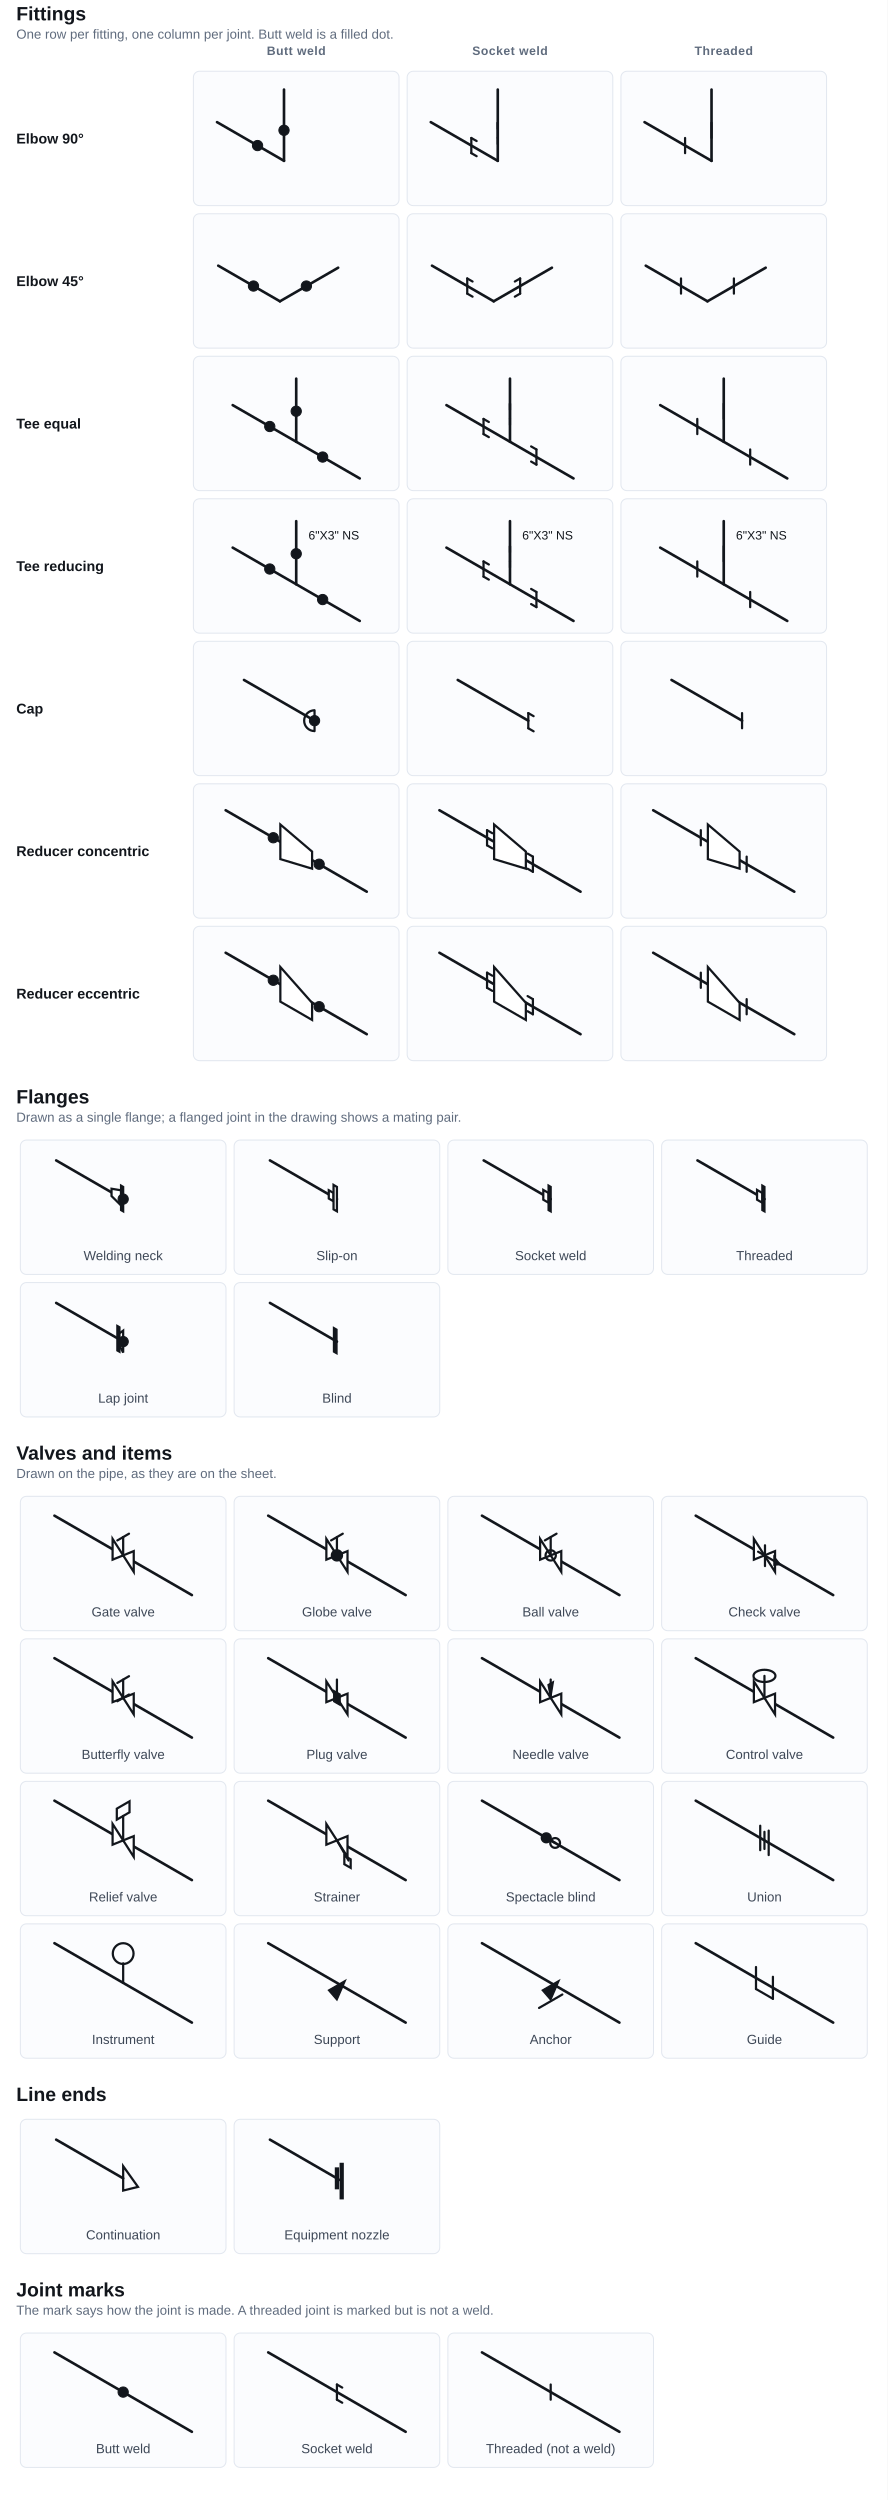
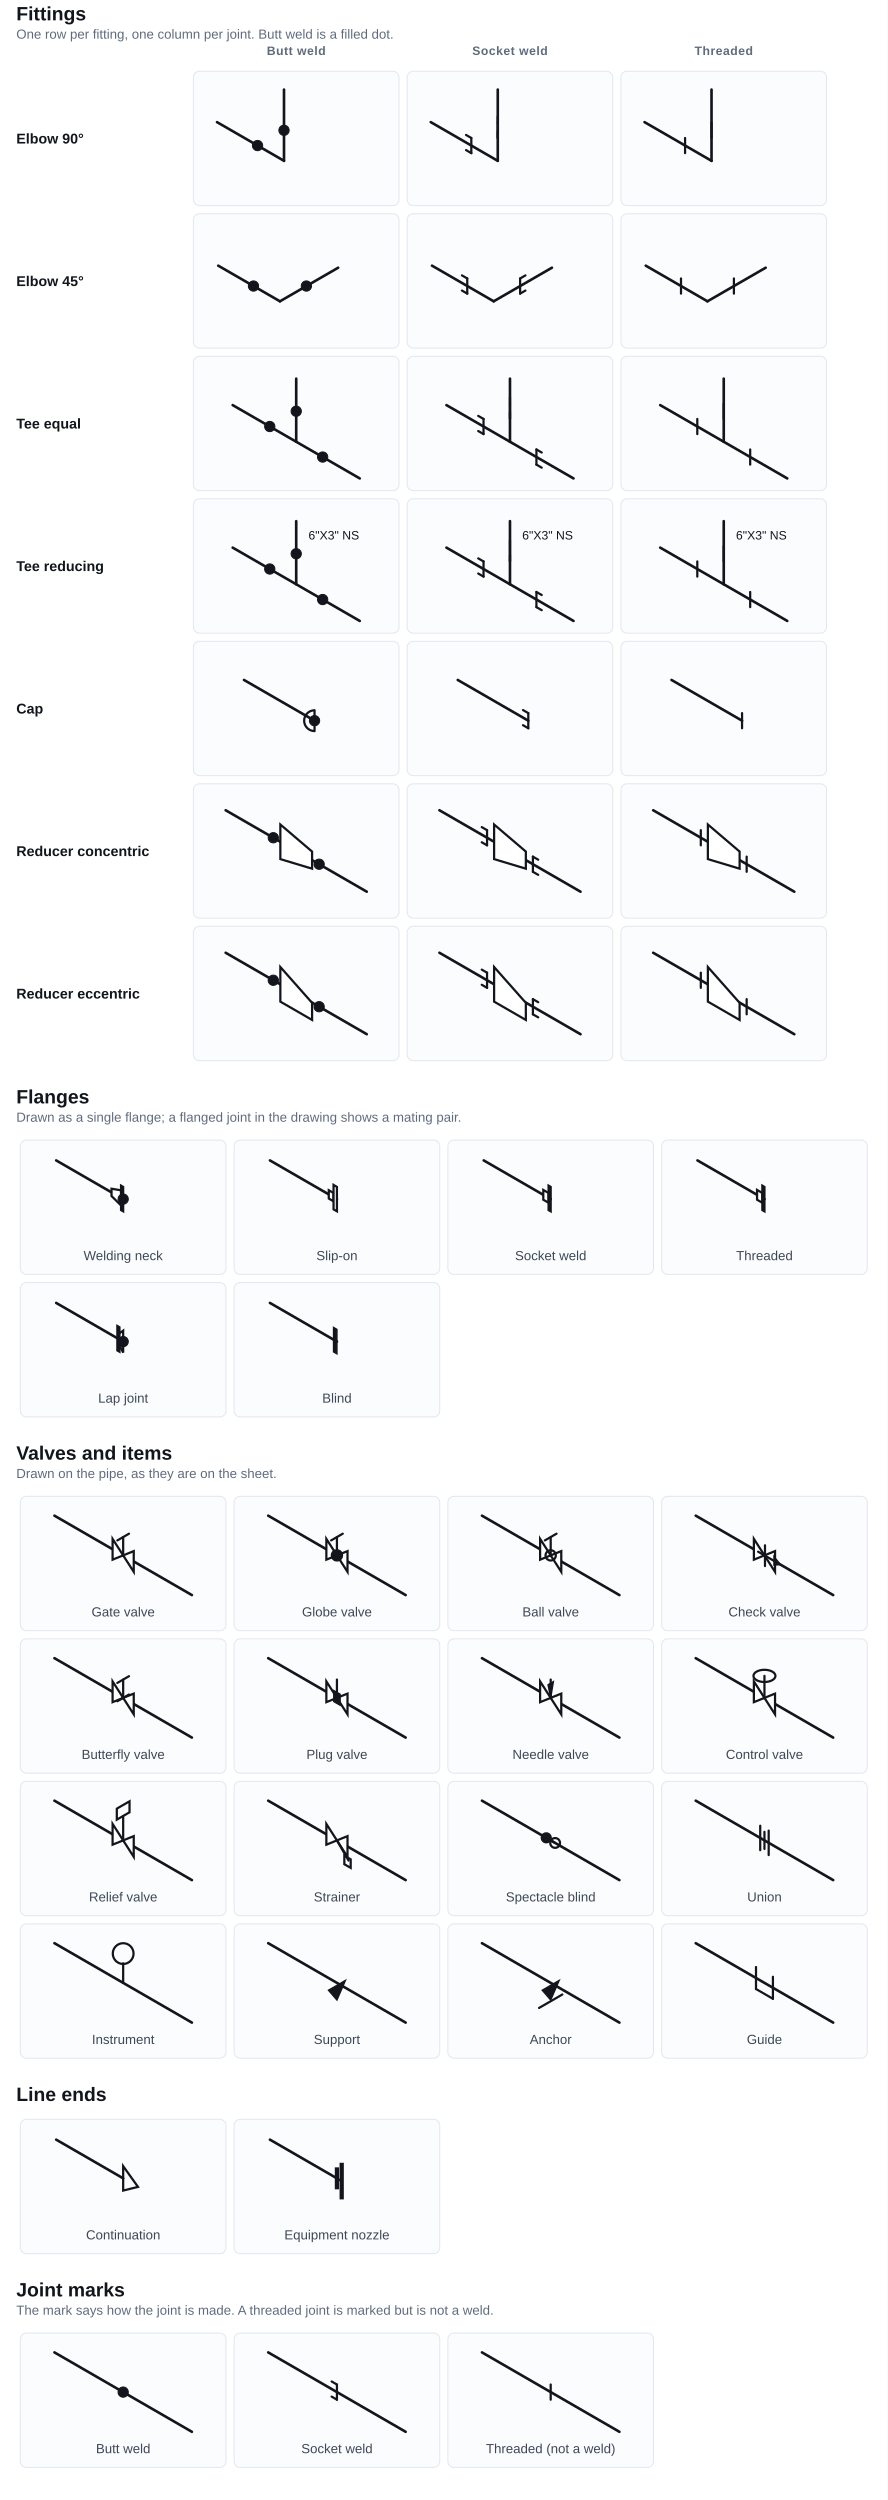
<svg xmlns="http://www.w3.org/2000/svg" viewBox="0 0 872 2456" width="872" height="2456">
  <style>
text { font-family: "Helvetica Neue", Arial, sans-serif; }
.bg { fill: #ffffff; }
.cell { fill: #fbfcfe; stroke: #e2e7ef; stroke-width: 1; }
.cap { font-size: 13px; fill: #3d4756; text-anchor: middle; }
.rowhead { font-size: 14px; font-weight: 600; fill: #12161c; }
.colhead { font-size: 12px; font-weight: 700; fill: #5f6b7d; text-anchor: middle; letter-spacing: 0.04em; }
.head { font-size: 19px; font-weight: 700; fill: #12161c; }
.sub { font-size: 13px; fill: #5f6b7d; }
.pipe { stroke: #12161c; stroke-width: 2.6; stroke-linecap: round; fill: none; }
.fitting-body { fill: none; stroke: #12161c; stroke-width: 2.4; }
.sym-line { stroke: #12161c; stroke-width: 2.2; fill: none; stroke-linecap: round; }
.sym-heavy { stroke: #12161c; stroke-width: 4.2; fill: none; }
.sym-face { stroke: #12161c; stroke-width: 3; fill: none; stroke-linecap: round; }
.sym-fill { fill: #ffffff; stroke: #12161c; stroke-width: 2.2; }
.sym-hollow { fill: none; stroke: #12161c; stroke-width: 2.2; }
.sym-solid { fill: #12161c; stroke: #12161c; stroke-width: 1.4; }
.joint-bw { fill: #12161c; stroke: #12161c; stroke-width: 1; }
.note { fill: #12161c; font-size: 12px; }
</style>
  <rect class="bg" x="0" y="0" width="872" height="2456" />
  <text class="head" x="16" y="20">Fittings</text>
  <text class="sub" x="16" y="38">One row per fitting, one column per joint. Butt weld is a filled dot.</text>
  <text class="colhead" x="291" y="54">Butt weld</text>
  <text class="colhead" x="501" y="54">Socket weld</text>
  <text class="colhead" x="711" y="54">Threaded</text>
  <text class="rowhead" x="16" y="141">Elbow 90°</text>
  <rect class="cell" x="190" y="70" width="202" height="132" rx="6" />
  <line class="pipe" x1="213.2" y1="120.0" x2="279.0" y2="158.0" />
  <line class="pipe" x1="279.0" y1="158.0" x2="279.0" y2="88.0" />
  <circle class="joint-bw" cx="253.02" cy="143.00" r="5.04" />
  <circle class="joint-bw" cx="279.00" cy="128.00" r="5.04" />
  <rect class="cell" x="400" y="70" width="202" height="132" rx="6" />
  <line class="pipe" x1="423.2" y1="120.0" x2="489.0" y2="158.0" />
  <line class="pipe" x1="489.0" y1="158.0" x2="489.0" y2="88.0" />
  <line class="sym-line" x1="463.02" y1="150.44" x2="463.02" y2="135.56" />
-   <line class="sym-line" x1="463.02" y1="150.44" x2="468.22" y2="153.44" />
-   <line class="sym-line" x1="463.02" y1="135.56" x2="468.22" y2="138.56" />
+   <line class="sym-line" x1="463.02" y1="150.44" x2="457.82" y2="147.44" />
+   <line class="sym-line" x1="463.02" y1="135.56" x2="457.82" y2="132.56" />
  <line class="sym-line" x1="489.00" y1="135.44" x2="489.00" y2="120.56" />
-   <line class="sym-line" x1="489.00" y1="135.44" x2="489.00" y2="141.44" />
-   <line class="sym-line" x1="489.00" y1="120.56" x2="489.00" y2="126.56" />
+   <line class="sym-line" x1="489.00" y1="135.44" x2="489.00" y2="129.44" />
+   <line class="sym-line" x1="489.00" y1="120.56" x2="489.00" y2="114.56" />
  <rect class="cell" x="610" y="70" width="202" height="132" rx="6" />
  <line class="pipe" x1="633.2" y1="120.0" x2="699.0" y2="158.0" />
  <line class="pipe" x1="699.0" y1="158.0" x2="699.0" y2="88.0" />
  <line class="sym-line" x1="673.02" y1="150.44" x2="673.02" y2="135.56" />
  <line class="sym-line" x1="699.00" y1="135.44" x2="699.00" y2="120.56" />
  <text class="rowhead" x="16" y="281">Elbow 45°</text>
  <rect class="cell" x="190" y="210" width="202" height="132" rx="6" />
  <line class="pipe" x1="214.4" y1="261.0" x2="275.0" y2="296.0" />
  <line class="pipe" x1="275.0" y1="296.0" x2="332.2" y2="263.0" />
  <circle class="joint-bw" cx="249.02" cy="281.00" r="5.04" />
  <circle class="joint-bw" cx="300.98" cy="281.00" r="5.04" />
  <rect class="cell" x="400" y="210" width="202" height="132" rx="6" />
  <line class="pipe" x1="424.4" y1="261.0" x2="485.0" y2="296.0" />
  <line class="pipe" x1="485.0" y1="296.0" x2="542.2" y2="263.0" />
  <line class="sym-line" x1="459.02" y1="288.44" x2="459.02" y2="273.56" />
-   <line class="sym-line" x1="459.02" y1="288.44" x2="464.22" y2="291.44" />
-   <line class="sym-line" x1="459.02" y1="273.56" x2="464.22" y2="276.56" />
+   <line class="sym-line" x1="459.02" y1="288.44" x2="453.82" y2="285.44" />
+   <line class="sym-line" x1="459.02" y1="273.56" x2="453.82" y2="270.56" />
  <line class="sym-line" x1="510.98" y1="288.44" x2="510.98" y2="273.56" />
-   <line class="sym-line" x1="510.98" y1="288.44" x2="505.78" y2="291.44" />
-   <line class="sym-line" x1="510.98" y1="273.56" x2="505.78" y2="276.56" />
+   <line class="sym-line" x1="510.98" y1="288.44" x2="516.18" y2="285.44" />
+   <line class="sym-line" x1="510.98" y1="273.56" x2="516.18" y2="270.56" />
  <rect class="cell" x="610" y="210" width="202" height="132" rx="6" />
  <line class="pipe" x1="634.4" y1="261.0" x2="695.0" y2="296.0" />
  <line class="pipe" x1="695.0" y1="296.0" x2="752.2" y2="263.0" />
  <line class="sym-line" x1="669.02" y1="288.44" x2="669.02" y2="273.56" />
  <line class="sym-line" x1="720.98" y1="288.44" x2="720.98" y2="273.56" />
  <text class="rowhead" x="16" y="421">Tee equal</text>
  <rect class="cell" x="190" y="350" width="202" height="132" rx="6" />
  <line class="pipe" x1="228.6" y1="398.0" x2="353.4" y2="470.0" />
  <line class="pipe" x1="291.0" y1="434.0" x2="291.0" y2="372.0" />
  <circle class="joint-bw" cx="265.02" cy="419.00" r="5.04" />
  <circle class="joint-bw" cx="316.98" cy="449.00" r="5.04" />
  <circle class="joint-bw" cx="291.00" cy="404.00" r="5.04" />
  <rect class="cell" x="400" y="350" width="202" height="132" rx="6" />
  <line class="pipe" x1="438.6" y1="398.0" x2="563.4" y2="470.0" />
  <line class="pipe" x1="501.0" y1="434.0" x2="501.0" y2="372.0" />
  <line class="sym-line" x1="475.02" y1="426.44" x2="475.02" y2="411.56" />
-   <line class="sym-line" x1="475.02" y1="426.44" x2="480.22" y2="429.44" />
-   <line class="sym-line" x1="475.02" y1="411.56" x2="480.22" y2="414.56" />
+   <line class="sym-line" x1="475.02" y1="426.44" x2="469.82" y2="423.44" />
+   <line class="sym-line" x1="475.02" y1="411.56" x2="469.82" y2="408.56" />
  <line class="sym-line" x1="526.98" y1="456.44" x2="526.98" y2="441.56" />
-   <line class="sym-line" x1="526.98" y1="456.44" x2="521.78" y2="453.44" />
-   <line class="sym-line" x1="526.98" y1="441.56" x2="521.78" y2="438.56" />
+   <line class="sym-line" x1="526.98" y1="456.44" x2="532.18" y2="459.44" />
+   <line class="sym-line" x1="526.98" y1="441.56" x2="532.18" y2="444.56" />
  <line class="sym-line" x1="501.00" y1="411.44" x2="501.00" y2="396.56" />
-   <line class="sym-line" x1="501.00" y1="411.44" x2="501.00" y2="417.44" />
-   <line class="sym-line" x1="501.00" y1="396.56" x2="501.00" y2="402.56" />
+   <line class="sym-line" x1="501.00" y1="411.44" x2="501.00" y2="405.44" />
+   <line class="sym-line" x1="501.00" y1="396.56" x2="501.00" y2="390.56" />
  <rect class="cell" x="610" y="350" width="202" height="132" rx="6" />
  <line class="pipe" x1="648.6" y1="398.0" x2="773.4" y2="470.0" />
  <line class="pipe" x1="711.0" y1="434.0" x2="711.0" y2="372.0" />
  <line class="sym-line" x1="685.02" y1="426.44" x2="685.02" y2="411.56" />
  <line class="sym-line" x1="736.98" y1="456.44" x2="736.98" y2="441.56" />
  <line class="sym-line" x1="711.00" y1="411.44" x2="711.00" y2="396.56" />
  <text class="rowhead" x="16" y="561">Tee reducing</text>
  <rect class="cell" x="190" y="490" width="202" height="132" rx="6" />
  <line class="pipe" x1="228.6" y1="538.0" x2="353.4" y2="610.0" />
  <line class="pipe" x1="291.0" y1="574.0" x2="291.0" y2="512.0" />
  <circle class="joint-bw" cx="265.02" cy="559.00" r="5.04" />
  <circle class="joint-bw" cx="316.98" cy="589.00" r="5.04" />
  <circle class="joint-bw" cx="291.00" cy="544.00" r="5.04" />
  <text class="note" x="303.0" y="530.0">6"X3" NS</text>
  <rect class="cell" x="400" y="490" width="202" height="132" rx="6" />
  <line class="pipe" x1="438.6" y1="538.0" x2="563.4" y2="610.0" />
  <line class="pipe" x1="501.0" y1="574.0" x2="501.0" y2="512.0" />
  <line class="sym-line" x1="475.02" y1="566.44" x2="475.02" y2="551.56" />
-   <line class="sym-line" x1="475.02" y1="566.44" x2="480.22" y2="569.44" />
-   <line class="sym-line" x1="475.02" y1="551.56" x2="480.22" y2="554.56" />
+   <line class="sym-line" x1="475.02" y1="566.44" x2="469.82" y2="563.44" />
+   <line class="sym-line" x1="475.02" y1="551.56" x2="469.82" y2="548.56" />
  <line class="sym-line" x1="526.98" y1="596.44" x2="526.98" y2="581.56" />
-   <line class="sym-line" x1="526.98" y1="596.44" x2="521.78" y2="593.44" />
-   <line class="sym-line" x1="526.98" y1="581.56" x2="521.78" y2="578.56" />
+   <line class="sym-line" x1="526.98" y1="596.44" x2="532.18" y2="599.44" />
+   <line class="sym-line" x1="526.98" y1="581.56" x2="532.18" y2="584.56" />
  <line class="sym-line" x1="501.00" y1="551.44" x2="501.00" y2="536.56" />
-   <line class="sym-line" x1="501.00" y1="551.44" x2="501.00" y2="557.44" />
-   <line class="sym-line" x1="501.00" y1="536.56" x2="501.00" y2="542.56" />
+   <line class="sym-line" x1="501.00" y1="551.44" x2="501.00" y2="545.44" />
+   <line class="sym-line" x1="501.00" y1="536.56" x2="501.00" y2="530.56" />
  <text class="note" x="513.0" y="530.0">6"X3" NS</text>
  <rect class="cell" x="610" y="490" width="202" height="132" rx="6" />
  <line class="pipe" x1="648.6" y1="538.0" x2="773.4" y2="610.0" />
  <line class="pipe" x1="711.0" y1="574.0" x2="711.0" y2="512.0" />
  <line class="sym-line" x1="685.02" y1="566.44" x2="685.02" y2="551.56" />
  <line class="sym-line" x1="736.98" y1="596.44" x2="736.98" y2="581.56" />
  <line class="sym-line" x1="711.00" y1="551.44" x2="711.00" y2="536.56" />
  <text class="note" x="723.0" y="530.0">6"X3" NS</text>
  <text class="rowhead" x="16" y="701">Cap</text>
  <rect class="cell" x="190" y="630" width="202" height="132" rx="6" />
  <line class="pipe" x1="239.7" y1="668.0" x2="309.0" y2="708.0" />
  <line class="sym-line" x1="309.00" y1="718.20" x2="309.00" y2="697.80" />
  <path class="sym-hollow" d="M 309.00 718.20 A 10.20 10.20 0 0 1 309.00 697.80" />
  <circle class="joint-bw" cx="309.00" cy="708.00" r="5.04" />
  <rect class="cell" x="400" y="630" width="202" height="132" rx="6" />
  <line class="pipe" x1="449.7" y1="668.0" x2="519.0" y2="708.0" />
  <line class="sym-line" x1="519.00" y1="715.44" x2="519.00" y2="700.56" />
-   <line class="sym-line" x1="519.00" y1="715.44" x2="524.20" y2="718.44" />
-   <line class="sym-line" x1="519.00" y1="700.56" x2="524.20" y2="703.56" />
+   <line class="sym-line" x1="519.00" y1="715.44" x2="513.80" y2="712.44" />
+   <line class="sym-line" x1="519.00" y1="700.56" x2="513.80" y2="697.56" />
  <rect class="cell" x="610" y="630" width="202" height="132" rx="6" />
  <line class="pipe" x1="659.7" y1="668.0" x2="729.0" y2="708.0" />
  <line class="sym-line" x1="729.00" y1="715.44" x2="729.00" y2="700.56" />
  <text class="rowhead" x="16" y="841">Reducer concentric</text>
  <rect class="cell" x="190" y="770" width="202" height="132" rx="6" />
  <line class="pipe" x1="221.7" y1="796.0" x2="360.3" y2="876.0" />
  <polygon class="sym-fill" points="275.41,844.00 275.41,810.00 306.59,836.60 306.59,853.40" />
  <circle class="joint-bw" cx="268.48" cy="823.00" r="5.04" />
  <circle class="joint-bw" cx="313.52" cy="849.00" r="5.04" />
  <rect class="cell" x="400" y="770" width="202" height="132" rx="6" />
  <line class="pipe" x1="431.7" y1="796.0" x2="570.3" y2="876.0" />
  <polygon class="sym-fill" points="485.41,844.00 485.41,810.00 516.59,836.60 516.59,853.40" />
  <line class="sym-line" x1="478.48" y1="830.44" x2="478.48" y2="815.56" />
-   <line class="sym-line" x1="478.48" y1="830.44" x2="483.68" y2="833.44" />
-   <line class="sym-line" x1="478.48" y1="815.56" x2="483.68" y2="818.56" />
+   <line class="sym-line" x1="478.48" y1="830.44" x2="473.29" y2="827.44" />
+   <line class="sym-line" x1="478.48" y1="815.56" x2="473.29" y2="812.56" />
  <line class="sym-line" x1="523.52" y1="856.44" x2="523.52" y2="841.56" />
-   <line class="sym-line" x1="523.52" y1="856.44" x2="518.32" y2="853.44" />
-   <line class="sym-line" x1="523.52" y1="841.56" x2="518.32" y2="838.56" />
+   <line class="sym-line" x1="523.52" y1="856.44" x2="528.71" y2="859.44" />
+   <line class="sym-line" x1="523.52" y1="841.56" x2="528.71" y2="844.56" />
  <rect class="cell" x="610" y="770" width="202" height="132" rx="6" />
  <line class="pipe" x1="641.7" y1="796.0" x2="780.3" y2="876.0" />
  <polygon class="sym-fill" points="695.41,844.00 695.41,810.00 726.59,836.60 726.59,853.40" />
  <line class="sym-line" x1="688.48" y1="830.44" x2="688.48" y2="815.56" />
  <line class="sym-line" x1="733.52" y1="856.44" x2="733.52" y2="841.56" />
  <text class="rowhead" x="16" y="981">Reducer eccentric</text>
  <rect class="cell" x="190" y="910" width="202" height="132" rx="6" />
  <line class="pipe" x1="221.7" y1="936.0" x2="360.3" y2="1016.0" />
  <polygon class="sym-fill" points="275.41,984.00 275.41,950.00 306.59,985.20 306.59,1002.00" />
  <circle class="joint-bw" cx="268.48" cy="963.00" r="5.04" />
  <circle class="joint-bw" cx="313.52" cy="989.00" r="5.04" />
  <rect class="cell" x="400" y="910" width="202" height="132" rx="6" />
  <line class="pipe" x1="431.7" y1="936.0" x2="570.3" y2="1016.0" />
  <polygon class="sym-fill" points="485.41,984.00 485.41,950.00 516.59,985.20 516.59,1002.00" />
  <line class="sym-line" x1="478.48" y1="970.44" x2="478.48" y2="955.56" />
-   <line class="sym-line" x1="478.48" y1="970.44" x2="483.68" y2="973.44" />
-   <line class="sym-line" x1="478.48" y1="955.56" x2="483.68" y2="958.56" />
+   <line class="sym-line" x1="478.48" y1="970.44" x2="473.29" y2="967.44" />
+   <line class="sym-line" x1="478.48" y1="955.56" x2="473.29" y2="952.56" />
  <line class="sym-line" x1="523.52" y1="996.44" x2="523.52" y2="981.56" />
-   <line class="sym-line" x1="523.52" y1="996.44" x2="518.32" y2="993.44" />
-   <line class="sym-line" x1="523.52" y1="981.56" x2="518.32" y2="978.56" />
+   <line class="sym-line" x1="523.52" y1="996.44" x2="528.71" y2="999.44" />
+   <line class="sym-line" x1="523.52" y1="981.56" x2="528.71" y2="984.56" />
  <rect class="cell" x="610" y="910" width="202" height="132" rx="6" />
  <line class="pipe" x1="641.7" y1="936.0" x2="780.3" y2="1016.0" />
  <polygon class="sym-fill" points="695.41,984.00 695.41,950.00 726.59,985.20 726.59,1002.00" />
  <line class="sym-line" x1="688.48" y1="970.44" x2="688.48" y2="955.56" />
  <line class="sym-line" x1="733.52" y1="996.44" x2="733.52" y2="981.56" />
  <text class="head" x="16" y="1084">Flanges</text>
  <text class="sub" x="16" y="1102">Drawn as a single flange; a flanged joint in the drawing shows a mating pair.</text>
  <rect class="cell" x="20" y="1120" width="202" height="132" rx="6" />
  <line class="pipe" x1="55.2" y1="1140.0" x2="121.0" y2="1178.0" />
  <polygon class="sym-fill" points="118.92,1184.24 118.92,1169.36 109.57,1167.80 109.57,1175.00" />
  <polygon class="sym-fill" points="121.00,1190.00 118.92,1188.80 118.92,1164.80 121.00,1166.00" />
  <circle class="joint-bw" cx="121.00" cy="1178.00" r="5.04" />
  <text class="cap" x="121" y="1238">Welding neck</text>
  <rect class="cell" x="230" y="1120" width="202" height="132" rx="6" />
  <line class="pipe" x1="265.2" y1="1140.0" x2="331.0" y2="1178.0" />
  <polygon class="sym-fill" points="327.67,1180.16 327.67,1172.00 323.00,1169.30 323.00,1177.46" />
  <polygon class="sym-fill" points="331.00,1190.00 327.67,1188.08 327.67,1164.08 331.00,1166.00" />
  <text class="cap" x="331" y="1238">Slip-on</text>
  <rect class="cell" x="440" y="1120" width="202" height="132" rx="6" />
  <line class="pipe" x1="475.2" y1="1140.0" x2="541.0" y2="1178.0" />
  <polygon class="sym-fill" points="538.92,1181.60 538.92,1172.00 533.73,1169.00 533.73,1178.60" />
  <polygon class="sym-fill" points="541.00,1190.00 538.92,1188.80 538.92,1164.80 541.00,1166.00" />
  <text class="cap" x="541" y="1238">Socket weld</text>
  <rect class="cell" x="650" y="1120" width="202" height="132" rx="6" />
  <line class="pipe" x1="685.2" y1="1140.0" x2="751.0" y2="1178.0" />
  <polygon class="sym-fill" points="748.92,1181.60 748.92,1172.00 743.73,1169.00 743.73,1178.60" />
  <polygon class="sym-fill" points="751.00,1190.00 748.92,1188.80 748.92,1164.80 751.00,1166.00" />
  <text class="cap" x="751" y="1238">Threaded</text>
  <rect class="cell" x="20" y="1260" width="202" height="132" rx="6" />
  <line class="pipe" x1="55.2" y1="1280.0" x2="121.0" y2="1318.0" />
  <polygon class="sym-fill" points="117.36,1327.90 115.28,1326.70 115.28,1302.70 117.36,1303.90" />
  <polygon class="sym-fill" points="121.00,1328.80 121.00,1307.20 117.36,1309.90 117.36,1321.90" />
  <circle class="joint-bw" cx="121.00" cy="1318.00" r="5.04" />
  <text class="cap" x="121" y="1378">Lap joint</text>
  <rect class="cell" x="230" y="1260" width="202" height="132" rx="6" />
  <line class="pipe" x1="265.2" y1="1280.0" x2="331.0" y2="1318.0" />
  <polygon class="sym-solid" points="331.00,1330.00 327.67,1328.08 327.67,1304.08 331.00,1306.00" />
  <text class="cap" x="331" y="1378">Blind</text>
  <text class="head" x="16" y="1434">Valves and items</text>
  <text class="sub" x="16" y="1452">Drawn on the pipe, as they are on the sheet.</text>
  <rect class="cell" x="20" y="1470" width="202" height="132" rx="6" />
  <line class="pipe" x1="53.5" y1="1489.0" x2="188.5" y2="1567.0" />
  <polygon class="sym-fill" points="110.61,1532.20 110.61,1511.80 121.00,1528.00" />
  <polygon class="sym-fill" points="131.39,1544.20 131.39,1523.80 121.00,1528.00" />
  <line class="sym-line" x1="121.00" y1="1528.00" x2="121.00" y2="1510.00" />
  <line class="sym-line" x1="115.28" y1="1513.30" x2="126.72" y2="1506.70" />
  <text class="cap" x="121" y="1588">Gate valve</text>
  <rect class="cell" x="230" y="1470" width="202" height="132" rx="6" />
  <line class="pipe" x1="263.5" y1="1489.0" x2="398.5" y2="1567.0" />
  <polygon class="sym-fill" points="320.61,1532.20 320.61,1511.80 331.00,1528.00" />
  <polygon class="sym-fill" points="341.39,1544.20 341.39,1523.80 331.00,1528.00" />
  <circle class="sym-solid" cx="331.00" cy="1528.00" r="5.40" />
  <line class="sym-line" x1="331.00" y1="1528.00" x2="331.00" y2="1510.00" />
  <line class="sym-line" x1="325.28" y1="1513.30" x2="336.72" y2="1506.70" />
  <text class="cap" x="331" y="1588">Globe valve</text>
  <rect class="cell" x="440" y="1470" width="202" height="132" rx="6" />
  <line class="pipe" x1="473.5" y1="1489.0" x2="608.5" y2="1567.0" />
  <polygon class="sym-fill" points="530.61,1532.20 530.61,1511.80 541.00,1528.00" />
  <polygon class="sym-fill" points="551.39,1544.20 551.39,1523.80 541.00,1528.00" />
  <circle class="sym-hollow" cx="541.00" cy="1528.00" r="5.04" />
  <line class="sym-line" x1="541.00" y1="1528.00" x2="541.00" y2="1510.00" />
  <line class="sym-line" x1="535.28" y1="1513.30" x2="546.72" y2="1506.70" />
  <text class="cap" x="541" y="1588">Ball valve</text>
  <rect class="cell" x="650" y="1470" width="202" height="132" rx="6" />
  <line class="pipe" x1="683.5" y1="1489.0" x2="818.5" y2="1567.0" />
  <polygon class="sym-fill" points="740.61,1532.20 740.61,1511.80 751.00,1528.00" />
  <polygon class="sym-fill" points="761.39,1544.20 761.39,1523.80 751.00,1528.00" />
  <line class="sym-line" x1="751.52" y1="1538.50" x2="751.52" y2="1518.10" />
  <line class="sym-line" x1="744.76" y1="1524.40" x2="760.35" y2="1533.40" />
  <polygon class="sym-solid" points="766.59,1537.00 760.35,1537.60 760.35,1529.20" />
  <text class="cap" x="751" y="1588">Check valve</text>
  <rect class="cell" x="20" y="1610" width="202" height="132" rx="6" />
  <line class="pipe" x1="53.5" y1="1629.0" x2="188.5" y2="1707.0" />
  <polygon class="sym-fill" points="110.61,1672.20 110.61,1651.80 121.00,1668.00" />
  <polygon class="sym-fill" points="131.39,1684.20 131.39,1663.80 121.00,1668.00" />
  <line class="sym-line" x1="115.28" y1="1671.30" x2="126.72" y2="1664.70" />
  <line class="sym-line" x1="121.00" y1="1668.00" x2="121.00" y2="1650.00" />
  <line class="sym-line" x1="115.28" y1="1653.30" x2="126.72" y2="1646.70" />
  <text class="cap" x="121" y="1728">Butterfly valve</text>
  <rect class="cell" x="230" y="1610" width="202" height="132" rx="6" />
  <line class="pipe" x1="263.5" y1="1629.0" x2="398.5" y2="1707.0" />
  <polygon class="sym-fill" points="320.61,1672.20 320.61,1651.80 331.00,1668.00" />
  <polygon class="sym-fill" points="341.39,1684.20 341.39,1663.80 331.00,1668.00" />
  <polygon class="sym-solid" points="327.88,1671.60 334.12,1675.20 334.12,1664.40 327.88,1660.80" />
  <line class="sym-line" x1="331.00" y1="1668.00" x2="331.00" y2="1650.00" />
  <text class="cap" x="331" y="1728">Plug valve</text>
  <rect class="cell" x="440" y="1610" width="202" height="132" rx="6" />
  <line class="pipe" x1="473.5" y1="1629.0" x2="608.5" y2="1707.0" />
  <polygon class="sym-fill" points="530.61,1672.20 530.61,1651.80 541.00,1668.00" />
  <polygon class="sym-fill" points="551.39,1684.20 551.39,1663.80 541.00,1668.00" />
  <line class="sym-line" x1="541.00" y1="1668.00" x2="541.00" y2="1650.00" />
  <polygon class="sym-solid" points="541.00,1668.00 538.40,1655.10 543.60,1652.10" />
  <text class="cap" x="541" y="1728">Needle valve</text>
  <rect class="cell" x="650" y="1610" width="202" height="132" rx="6" />
  <line class="pipe" x1="683.5" y1="1629.0" x2="818.5" y2="1707.0" />
  <polygon class="sym-fill" points="740.61,1672.20 740.61,1651.80 751.00,1668.00" />
  <polygon class="sym-fill" points="761.39,1684.20 761.39,1663.80 751.00,1668.00" />
  <line class="sym-line" x1="751.00" y1="1668.00" x2="751.00" y2="1646.40" />
  <ellipse class="sym-hollow" cx="751.00" cy="1646.40" rx="10.80" ry="6.00" />
  <text class="cap" x="751" y="1728">Control valve</text>
  <rect class="cell" x="20" y="1750" width="202" height="132" rx="6" />
  <line class="pipe" x1="53.5" y1="1769.0" x2="188.5" y2="1847.0" />
  <polygon class="sym-fill" points="110.61,1812.20 110.61,1791.80 121.00,1808.00" />
  <polygon class="sym-fill" points="131.39,1824.20 131.39,1803.80 121.00,1808.00" />
  <line class="sym-line" x1="121.00" y1="1808.00" x2="121.00" y2="1784.00" />
  <polygon class="sym-hollow" points="114.76,1787.60 127.24,1780.40 127.24,1769.60 114.76,1776.80" />
  <text class="cap" x="121" y="1868">Relief valve</text>
  <rect class="cell" x="230" y="1750" width="202" height="132" rx="6" />
  <line class="pipe" x1="263.5" y1="1769.0" x2="398.5" y2="1847.0" />
  <polygon class="sym-fill" points="320.61,1812.20 320.61,1791.80 331.00,1808.00" />
  <polygon class="sym-fill" points="341.39,1824.20 341.39,1803.80 331.00,1808.00" />
  <line class="sym-line" x1="331.00" y1="1808.00" x2="342.43" y2="1827.80" />
  <polygon class="sym-hollow" points="338.27,1823.00 344.51,1826.60 344.51,1835.00 338.27,1831.40" />
  <text class="cap" x="331" y="1868">Strainer</text>
  <rect class="cell" x="440" y="1750" width="202" height="132" rx="6" />
  <line class="pipe" x1="473.5" y1="1769.0" x2="608.5" y2="1847.0" />
  <circle class="sym-solid" cx="536.64" cy="1805.48" r="4.80" />
  <circle class="sym-hollow" cx="545.36" cy="1810.52" r="4.80" />
  <line class="sym-line" x1="536.64" y1="1805.48" x2="545.36" y2="1810.52" />
  <text class="cap" x="541" y="1868">Spectacle blind</text>
  <rect class="cell" x="650" y="1750" width="202" height="132" rx="6" />
  <line class="pipe" x1="683.5" y1="1769.0" x2="818.5" y2="1847.0" />
  <line class="sym-line" x1="746.84" y1="1817.60" x2="746.84" y2="1793.60" />
  <line class="sym-line" x1="755.16" y1="1822.40" x2="755.16" y2="1798.40" />
  <line class="sym-line" x1="751.00" y1="1816.40" x2="751.00" y2="1799.60" />
  <text class="cap" x="751" y="1868">Union</text>
  <rect class="cell" x="20" y="1890" width="202" height="132" rx="6" />
  <line class="pipe" x1="53.5" y1="1909.0" x2="188.5" y2="1987.0" />
  <line class="sym-line" x1="121.00" y1="1948.00" x2="121.00" y2="1928.80" />
  <circle class="sym-hollow" cx="121.00" cy="1919.20" r="10.20" />
  <text class="cap" x="121" y="2008">Instrument</text>
  <rect class="cell" x="230" y="1890" width="202" height="132" rx="6" />
  <line class="pipe" x1="263.5" y1="1909.0" x2="398.5" y2="1987.0" />
  <polygon class="sym-solid" points="322.69,1955.20 339.31,1945.60 331.00,1964.80" />
  <text class="cap" x="331" y="2008">Support</text>
  <rect class="cell" x="440" y="1890" width="202" height="132" rx="6" />
  <line class="pipe" x1="473.5" y1="1909.0" x2="608.5" y2="1987.0" />
  <polygon class="sym-solid" points="532.69,1955.20 549.31,1945.60 541.00,1964.80" />
  <line class="sym-line" x1="529.57" y1="1972.60" x2="552.43" y2="1959.40" />
  <text class="cap" x="541" y="2008">Anchor</text>
  <rect class="cell" x="650" y="1890" width="202" height="132" rx="6" />
  <line class="pipe" x1="683.5" y1="1909.0" x2="818.5" y2="1987.0" />
  <line class="sym-line" x1="742.69" y1="1932.40" x2="742.69" y2="1954.00" />
  <line class="sym-line" x1="759.31" y1="1942.00" x2="759.31" y2="1963.60" />
  <line class="sym-line" x1="742.69" y1="1954.00" x2="759.31" y2="1963.60" />
  <text class="cap" x="751" y="2008">Guide</text>
  <text class="head" x="16" y="2064">Line ends</text>
  <rect class="cell" x="20" y="2082" width="202" height="132" rx="6" />
  <line class="pipe" x1="55.2" y1="2102.0" x2="121.0" y2="2140.0" />
  <polygon class="sym-hollow" points="121.00,2152.00 135.55,2148.40 121.00,2128.00" />
  <text class="cap" x="121" y="2200">Continuation</text>
  <rect class="cell" x="230" y="2082" width="202" height="132" rx="6" />
  <line class="pipe" x1="265.2" y1="2102.0" x2="331.0" y2="2140.0" />
  <line class="sym-heavy" x1="331.00" y1="2150.80" x2="331.00" y2="2129.20" />
  <line class="sym-heavy" x1="335.68" y1="2160.70" x2="335.68" y2="2124.70" />
  <line class="sym-line" x1="331.00" y1="2140.00" x2="335.68" y2="2142.70" />
  <text class="cap" x="331" y="2200">Equipment nozzle</text>
  <text class="head" x="16" y="2256">Joint marks</text>
  <text class="sub" x="16" y="2274">The mark says how the joint is made. A threaded joint is marked but is not a weld.</text>
  <rect class="cell" x="20" y="2292" width="202" height="132" rx="6" />
  <line class="pipe" x1="53.5" y1="2311.0" x2="188.5" y2="2389.0" />
  <circle class="joint-bw" cx="121.00" cy="2350.00" r="5.04" />
  <text class="cap" x="121" y="2410">Butt weld</text>
  <rect class="cell" x="230" y="2292" width="202" height="132" rx="6" />
  <line class="pipe" x1="263.5" y1="2311.0" x2="398.5" y2="2389.0" />
  <line class="sym-line" x1="331.00" y1="2357.44" x2="331.00" y2="2342.56" />
-   <line class="sym-line" x1="331.00" y1="2357.44" x2="336.20" y2="2360.44" />
-   <line class="sym-line" x1="331.00" y1="2342.56" x2="336.20" y2="2345.56" />
+   <line class="sym-line" x1="331.00" y1="2357.44" x2="325.80" y2="2354.44" />
+   <line class="sym-line" x1="331.00" y1="2342.56" x2="325.80" y2="2339.56" />
  <text class="cap" x="331" y="2410">Socket weld</text>
  <rect class="cell" x="440" y="2292" width="202" height="132" rx="6" />
  <line class="pipe" x1="473.5" y1="2311.0" x2="608.5" y2="2389.0" />
  <line class="sym-line" x1="541.00" y1="2357.44" x2="541.00" y2="2342.56" />
  <text class="cap" x="541" y="2410">Threaded (not a weld)</text>
</svg>
